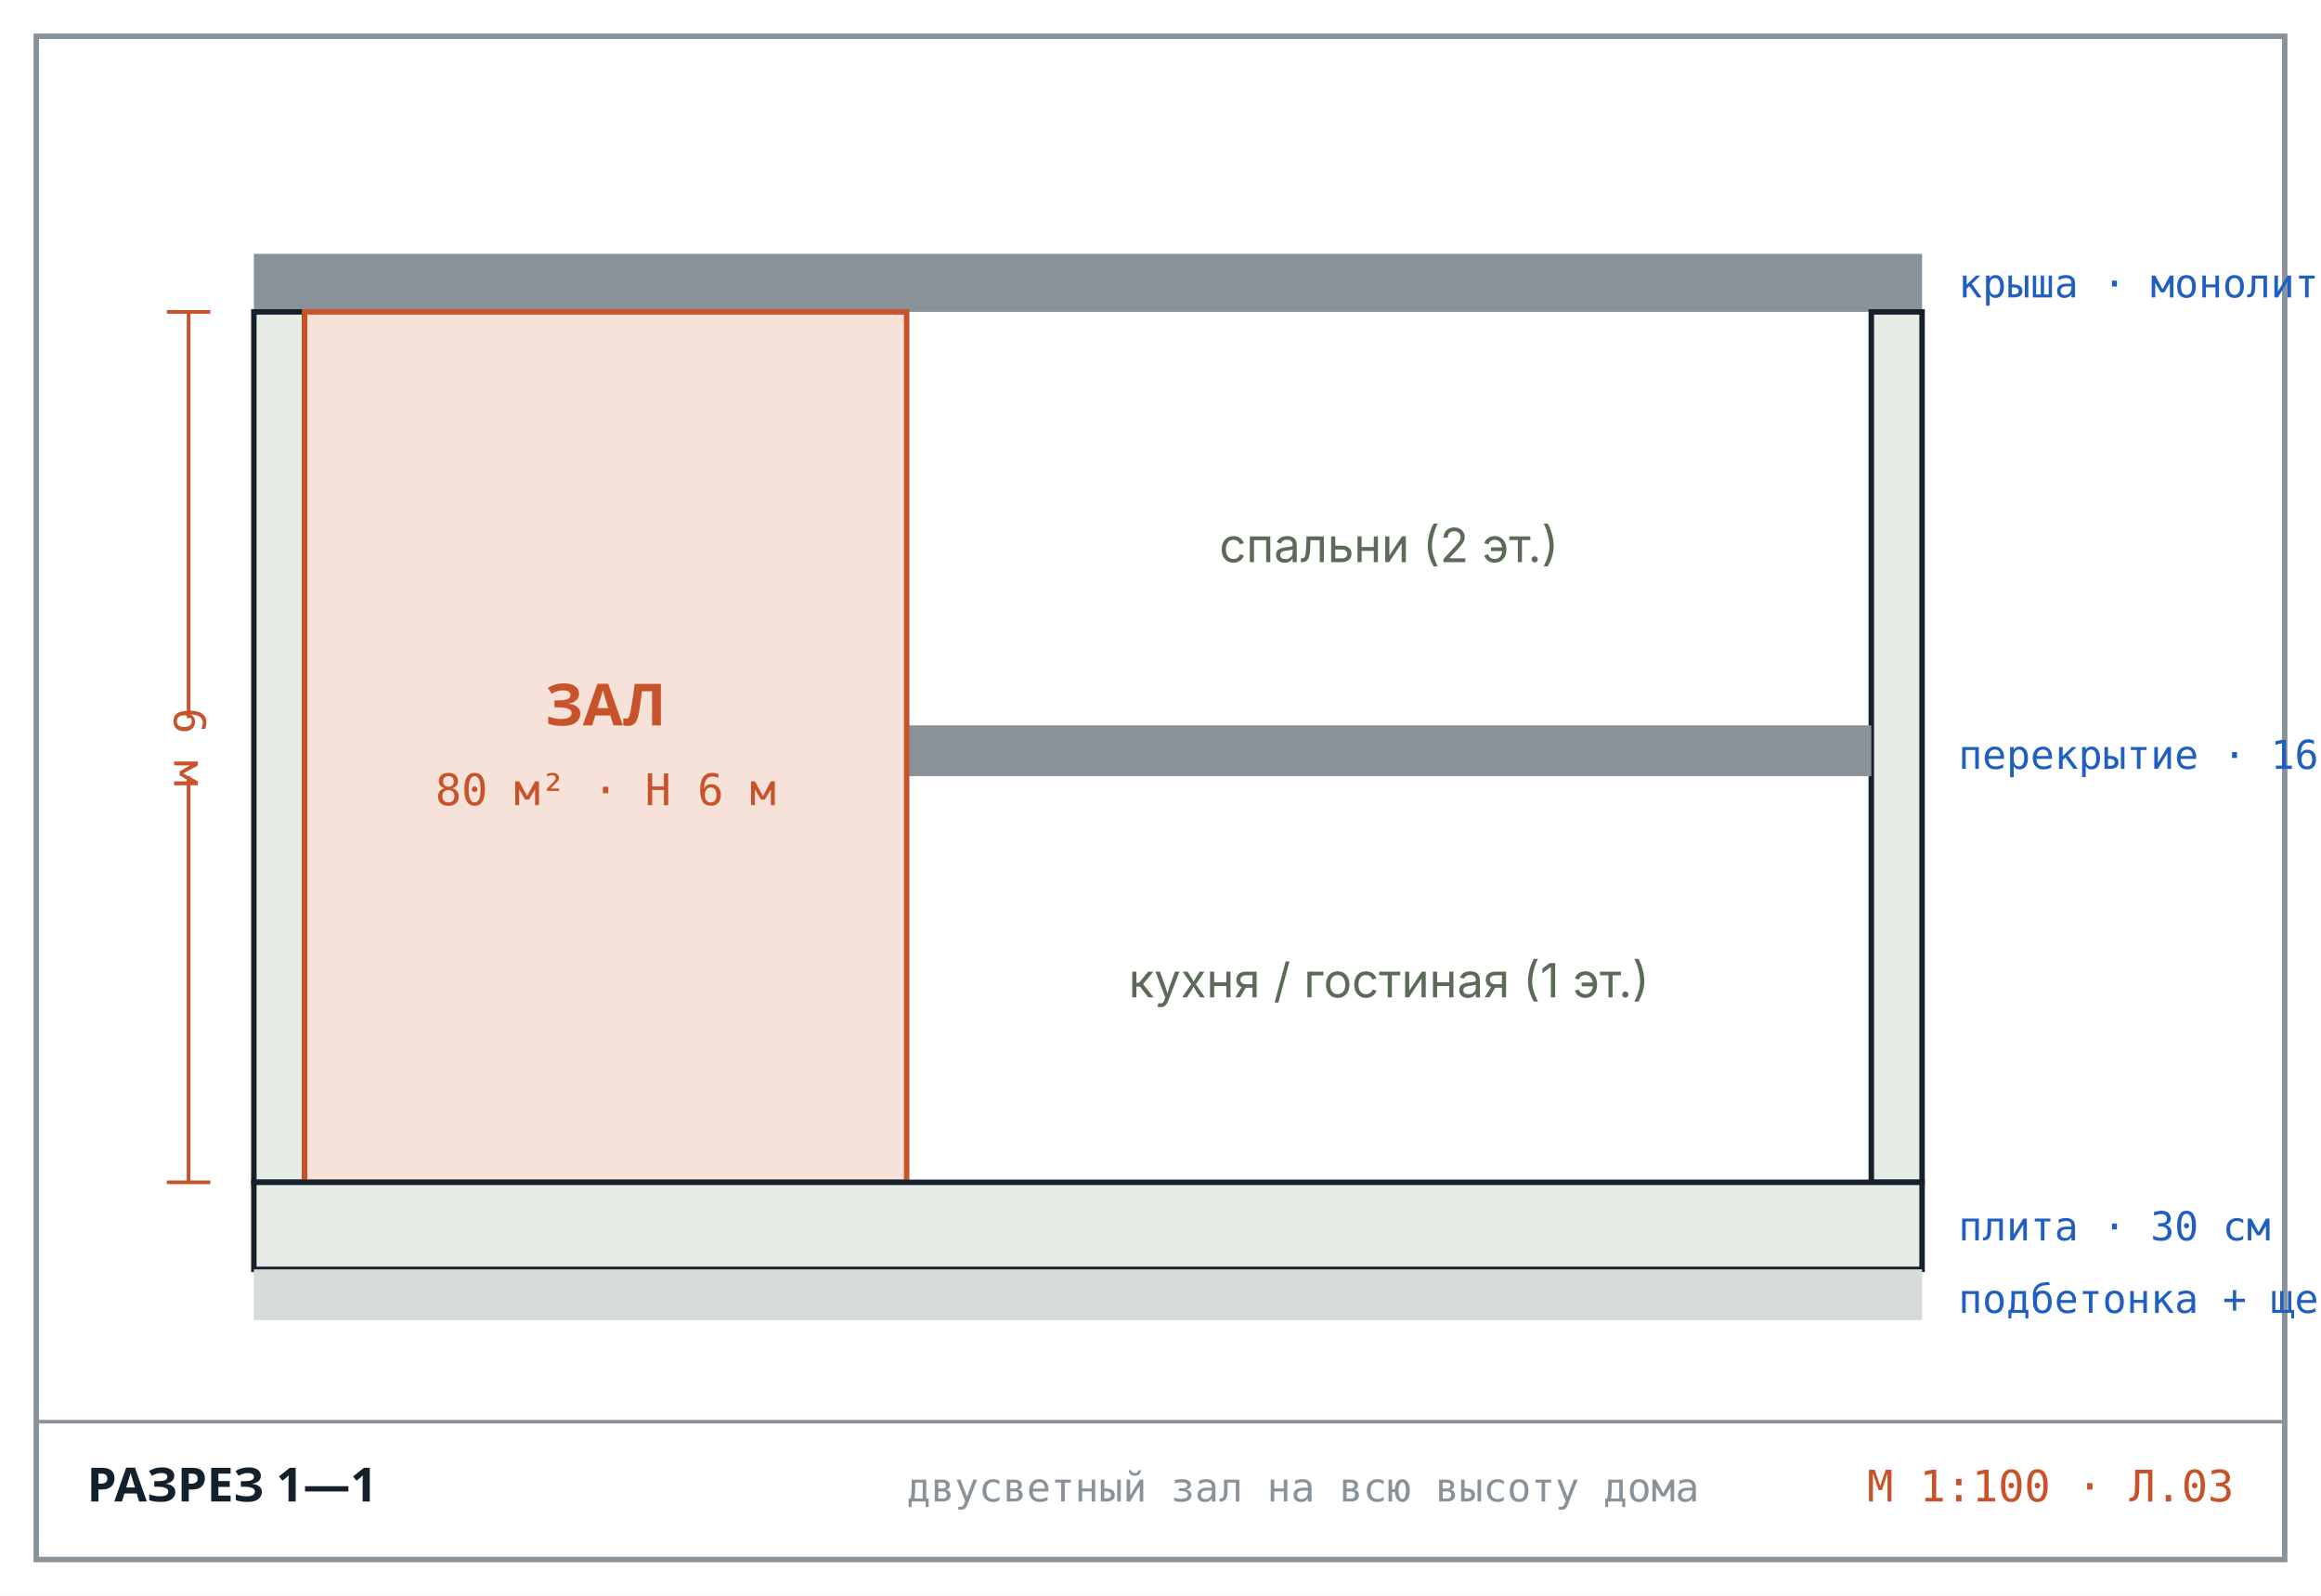
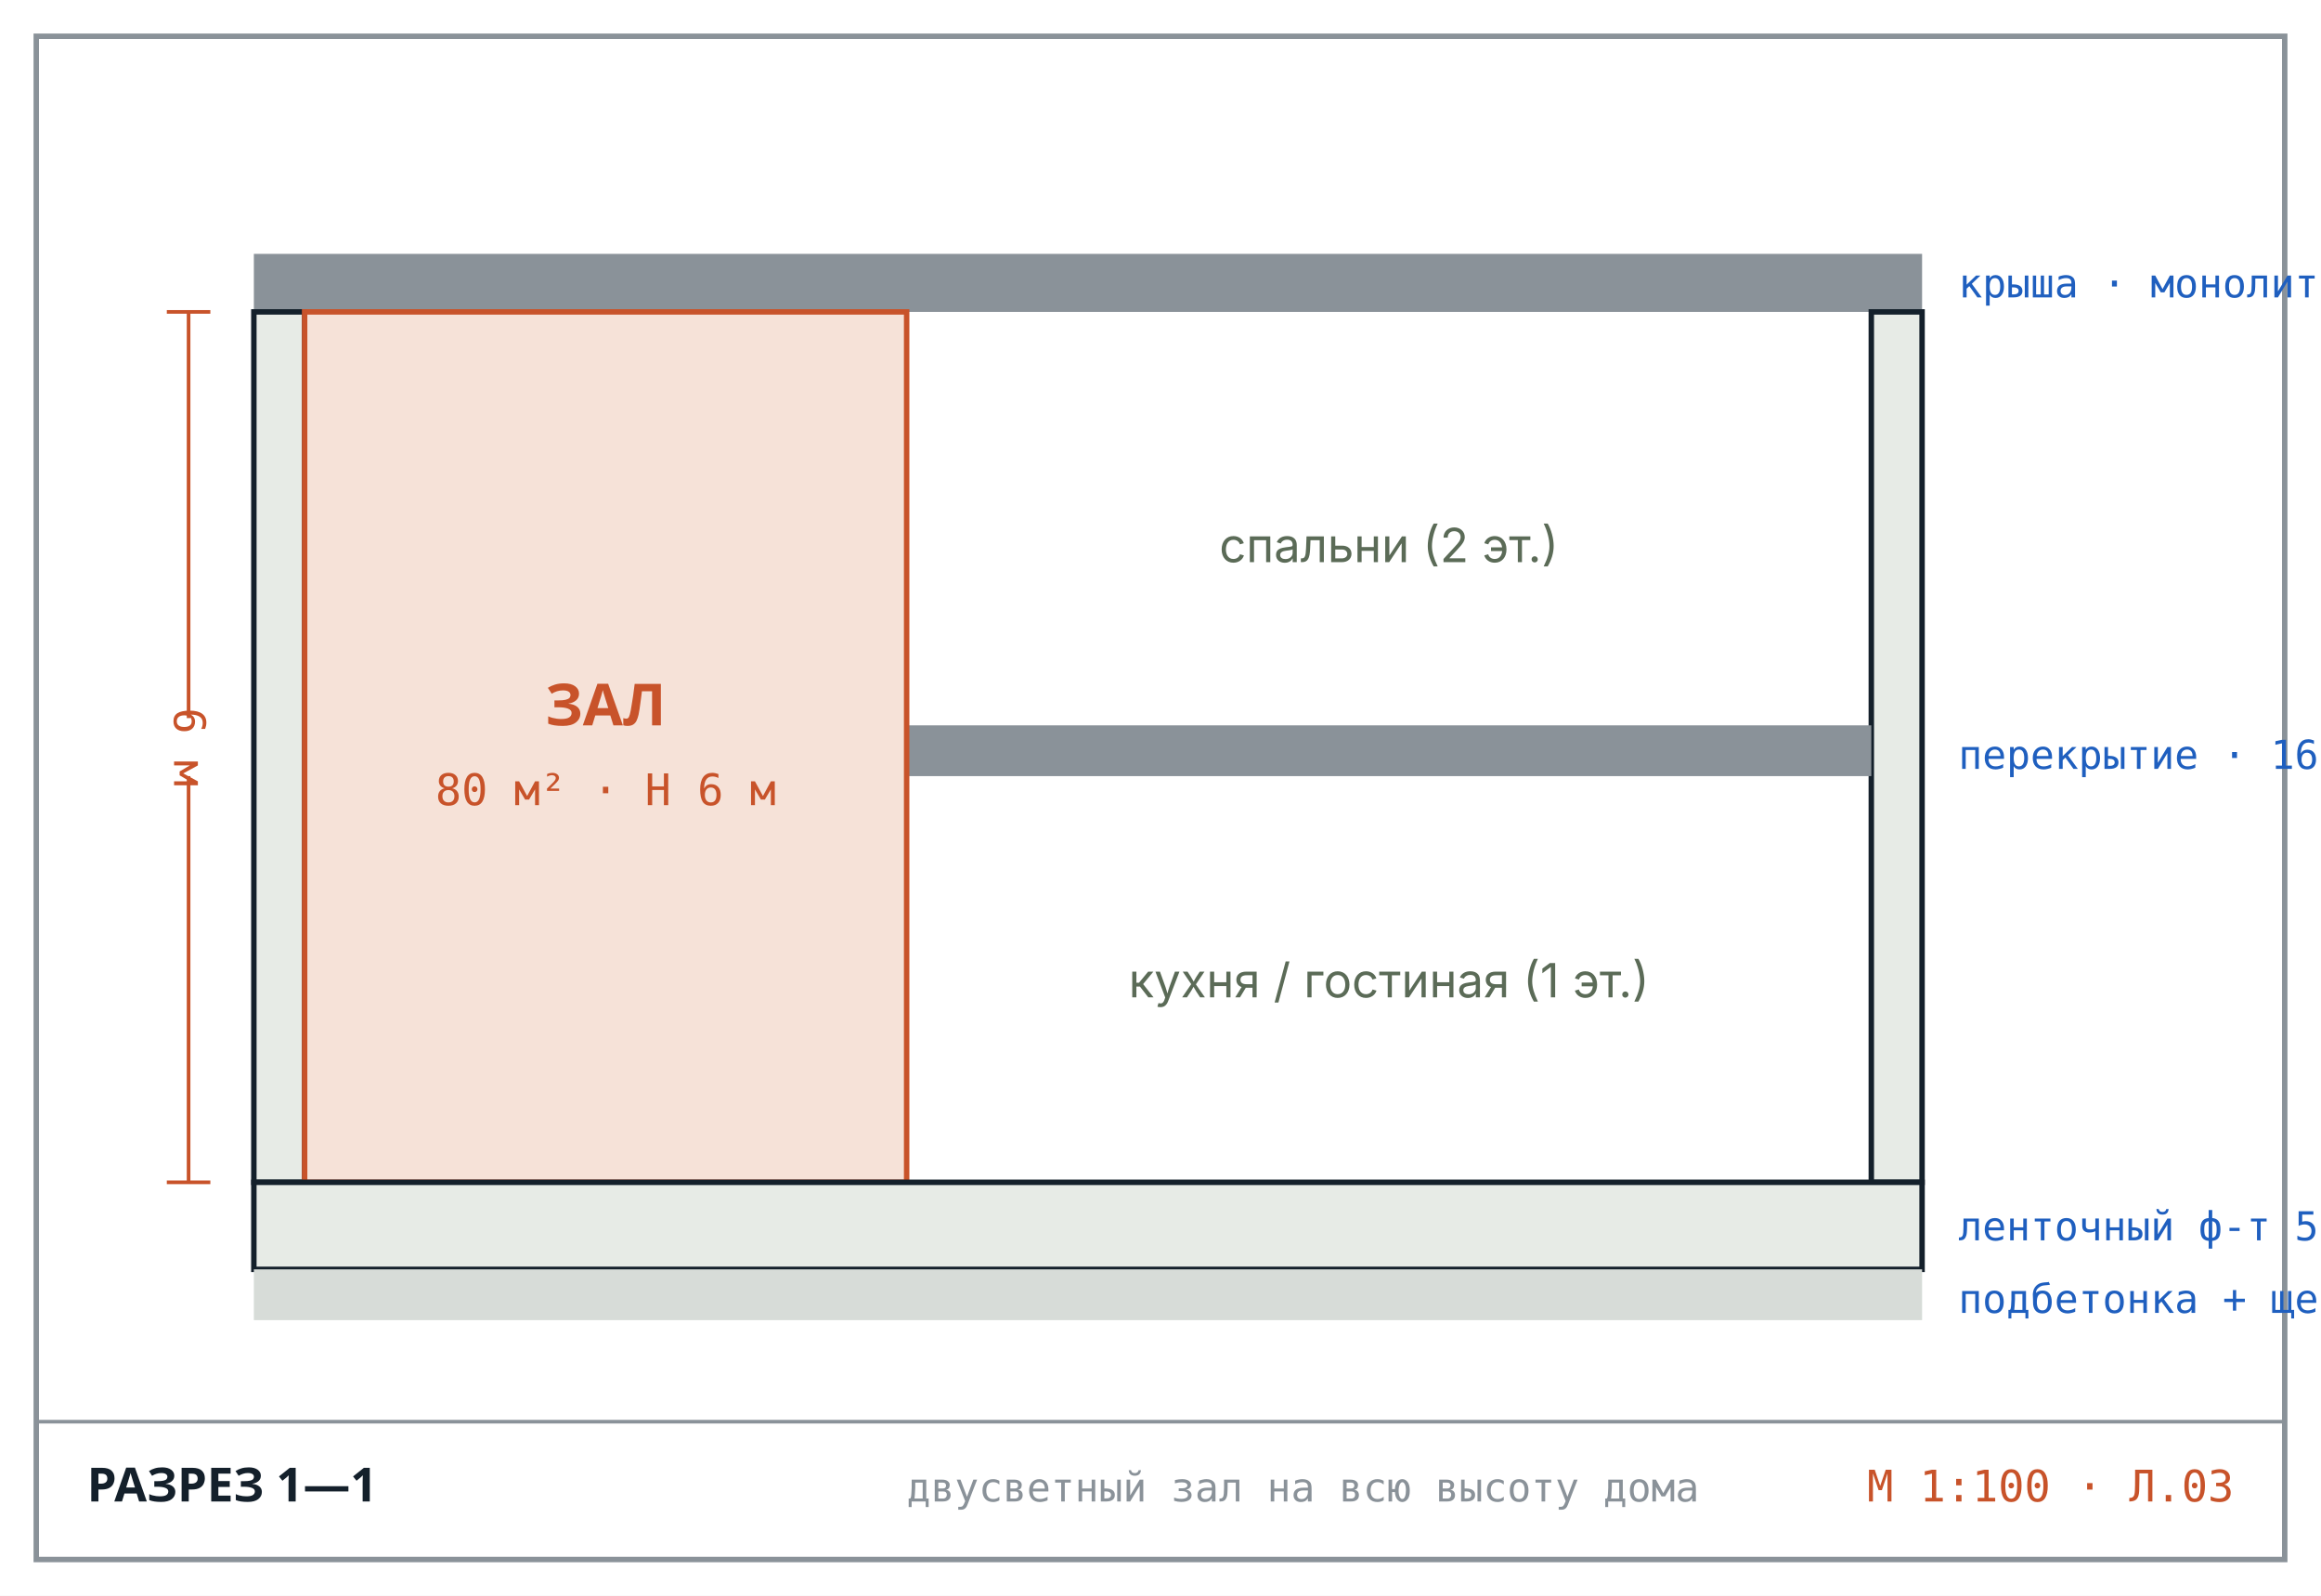
<svg xmlns="http://www.w3.org/2000/svg" viewBox="0 0 640 440" font-family="'JetBrains Mono', ui-monospace, monospace">
  <rect width="640" height="440" fill="#ffffff" />
  <rect x="10" y="10" width="620" height="420" fill="none" stroke="#8a9299" stroke-width="1.5" />
  <rect x="70" y="70" width="460" height="16" fill="#8a9299" />
  <rect x="70" y="86" width="14" height="240" fill="#e7ebe6" stroke="#14202b" stroke-width="1.5" />
  <rect x="516" y="86" width="14" height="240" fill="#e7ebe6" stroke="#14202b" stroke-width="1.5" />
  <rect x="250" y="200" width="266" height="14" fill="#8a9299" />
  <rect x="84" y="86" width="166" height="240" fill="#f6e2d8" stroke="#c8532a" stroke-width="1.5" />
  <text x="167" y="200" fill="#c8532a" font-size="16" font-weight="700" text-anchor="middle" font-family="'Space Grotesk', sans-serif">ЗАЛ</text>
  <text x="167" y="222" fill="#c8532a" font-size="12" text-anchor="middle">80 м² · H 6 м</text>
  <text x="383" y="155" fill="#5b6b57" font-size="13" text-anchor="middle" font-family="Inter, sans-serif">спальни (2 эт.)</text>
  <text x="383" y="275" fill="#5b6b57" font-size="13" text-anchor="middle" font-family="Inter, sans-serif">кухня / гостиная (1 эт.)</text>
  <rect x="70" y="326" width="460" height="24" fill="#e7ebe6" stroke="#14202b" stroke-width="1.5" />
  <rect x="70" y="350" width="460" height="14" fill="#d7dcd8" />
  <text x="540" y="82" fill="#1f5fbf" font-size="11">крыша · монолит 16 см</text>
  <text x="540" y="212" fill="#1f5fbf" font-size="11">перекрытие · 16 см</text>
-   <text x="540" y="342" fill="#1f5fbf" font-size="11">плита · 30 см</text>
+   <text x="540" y="342" fill="#1f5fbf" font-size="11">ленточный ф-т 50×80</text>
  <text x="540" y="362" fill="#1f5fbf" font-size="11">подбетонка + щебень</text>
  <line x1="52" y1="86" x2="52" y2="326" stroke="#c8532a" stroke-width="1" />
  <line x1="46" y1="86" x2="58" y2="86" stroke="#c8532a" stroke-width="1" />
  <line x1="46" y1="326" x2="58" y2="326" stroke="#c8532a" stroke-width="1" />
  <rect x="43" y="198" width="18" height="16" fill="#ffffff" />
  <text x="52" y="210" fill="#c8532a" font-size="12" text-anchor="middle" transform="rotate(90,52,206)">6 м</text>
  <line x1="10" y1="392" x2="630" y2="392" stroke="#8a9299" />
  <text x="24" y="414" fill="#14202b" font-size="13" font-weight="700" font-family="'Space Grotesk', sans-serif">РАЗРЕЗ 1—1</text>
  <text x="250" y="414" fill="#8a9299" font-size="11">двусветный зал на всю высоту дома</text>
  <text x="616" y="414" fill="#c8532a" font-size="12" text-anchor="end">М 1:100 · Л.03</text>
</svg>
